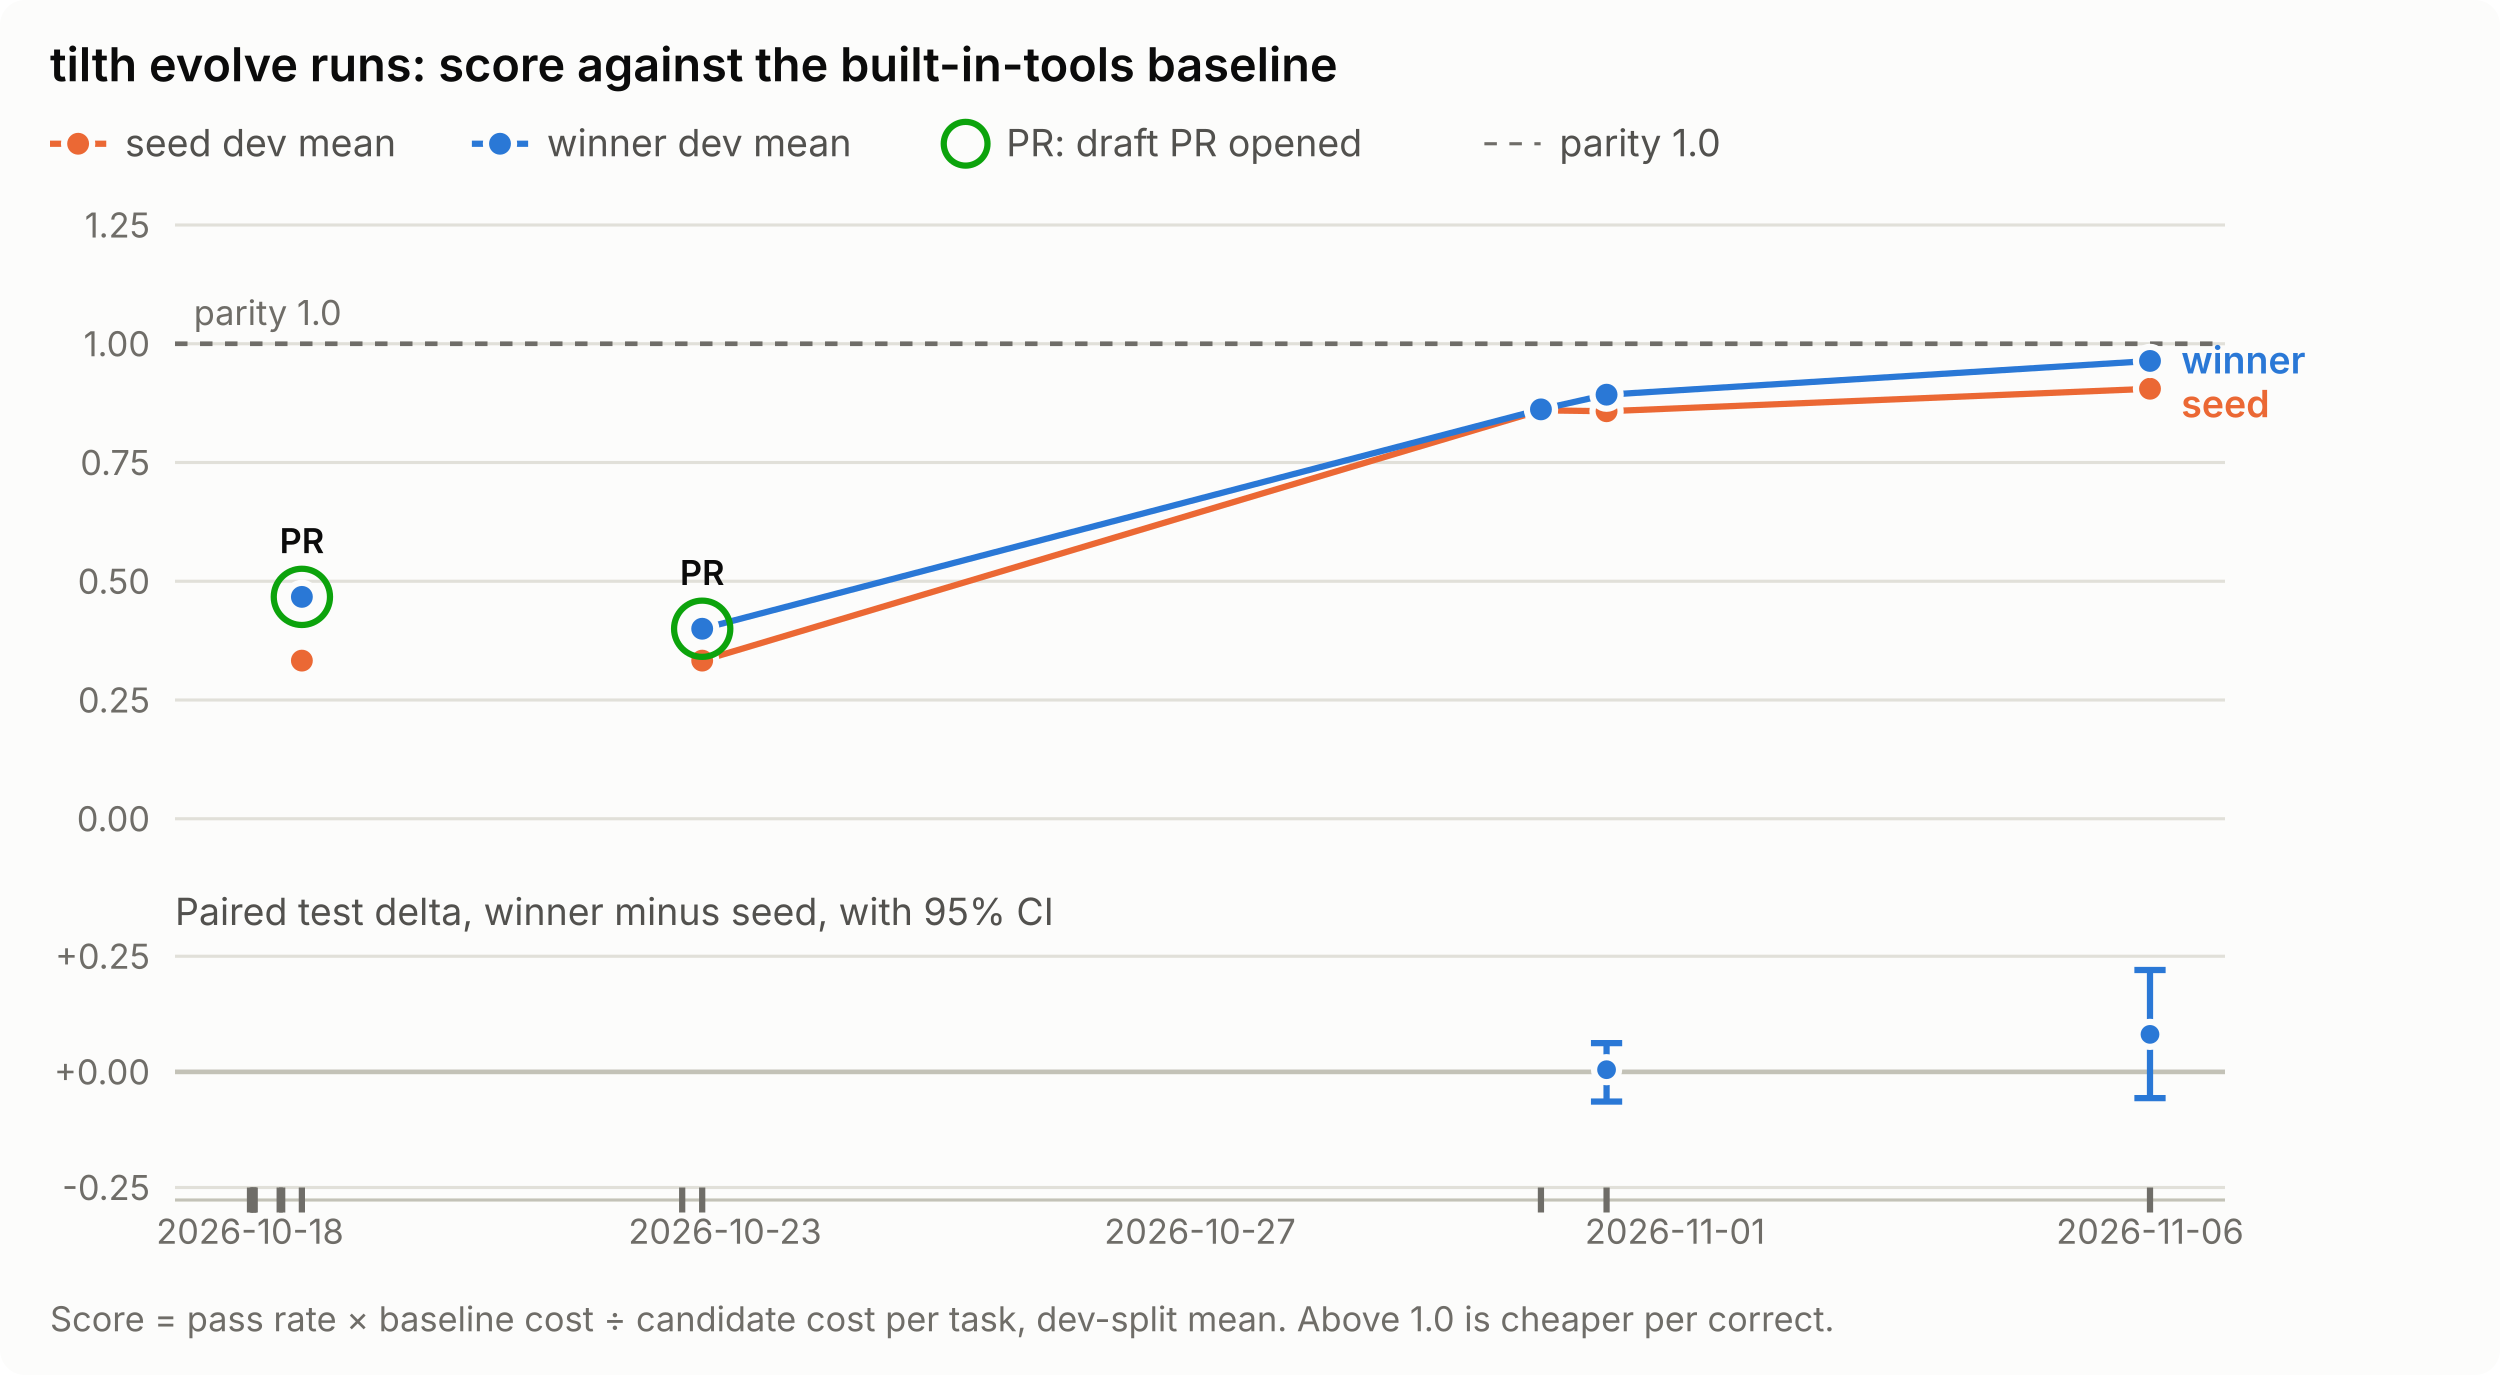
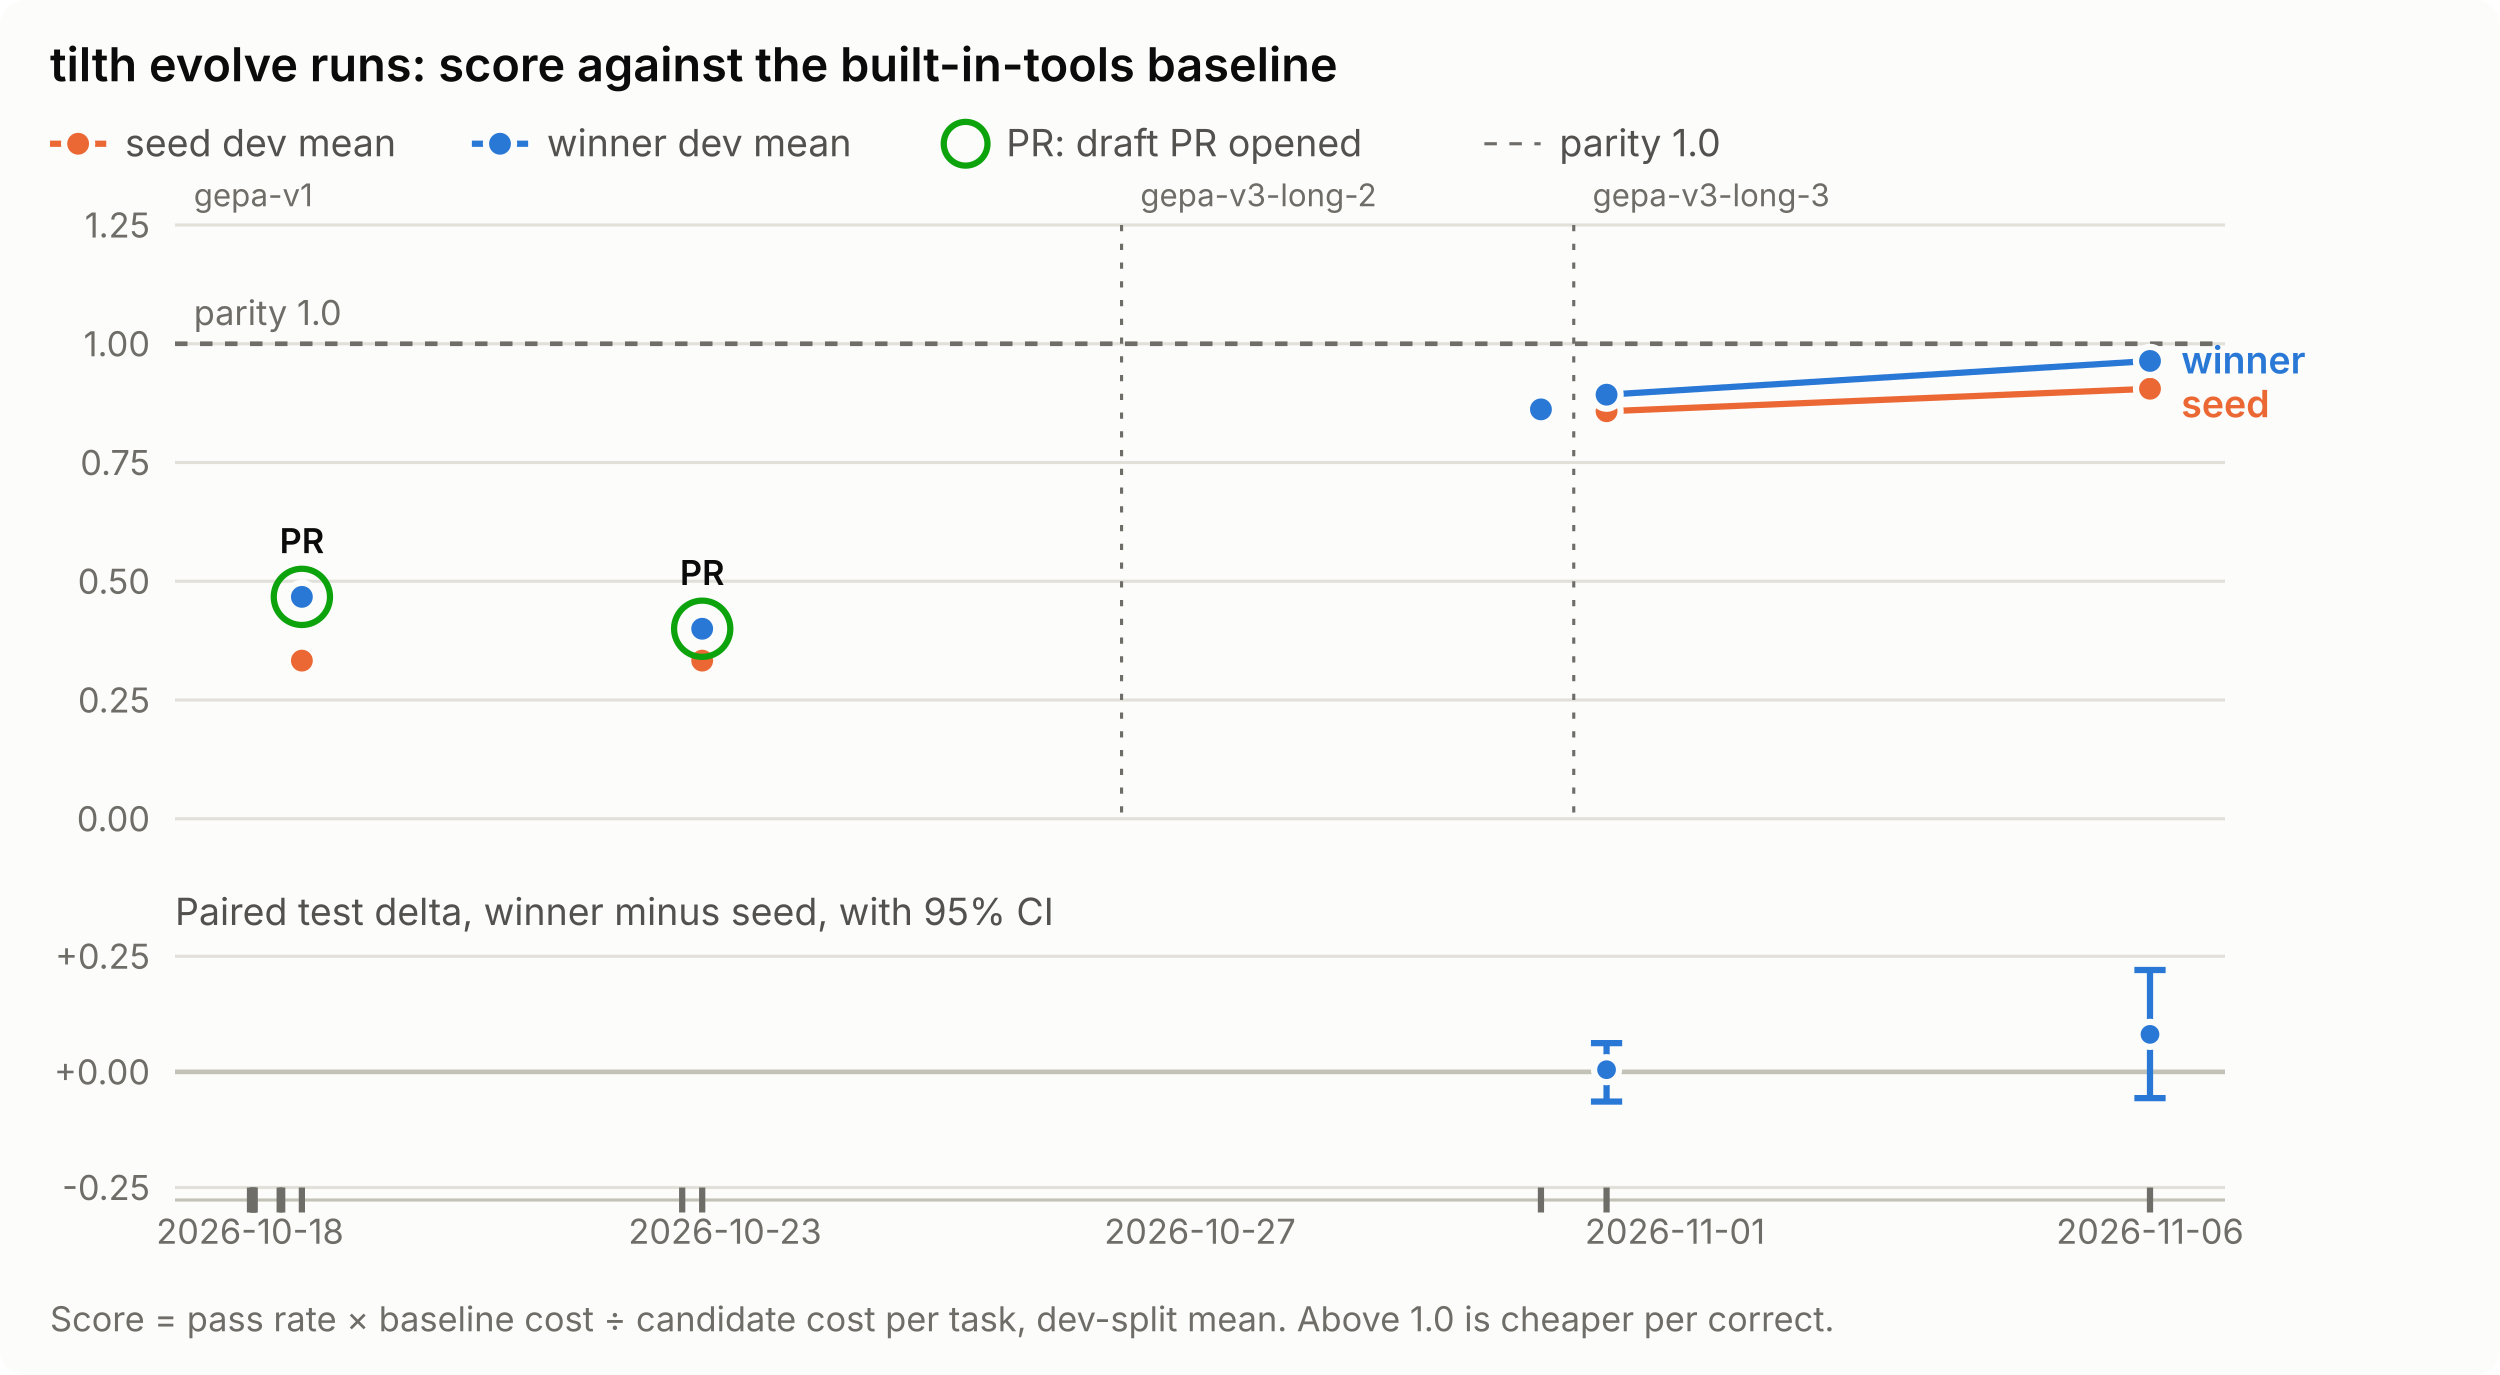
<svg xmlns="http://www.w3.org/2000/svg" width="800" height="440" viewBox="0 0 800 440" role="img" font-family="system-ui, -apple-system, 'Segoe UI', sans-serif">
  <rect width="800" height="440" rx="8" fill="#fcfcfb" />
  <text x="16.0" y="26.0" fill="#0b0b0b" font-size="15" text-anchor="start" font-weight="600">tilth evolve runs: score against the built-in-tools baseline</text>
  <line x1="16.0" y1="46.0" x2="34.0" y2="46.0" stroke="#eb6834" stroke-width="2" />
  <circle cx="25.0" cy="46" r="4.5" fill="#eb6834" stroke="#fcfcfb" stroke-width="2" />
  <text x="40.0" y="50.0" fill="#52514e" font-size="12" text-anchor="start" font-weight="normal">seed dev mean</text>
  <line x1="151.0" y1="46.0" x2="169.0" y2="46.0" stroke="#2a78d6" stroke-width="2" />
  <circle cx="160.0" cy="46" r="4.5" fill="#2a78d6" stroke="#fcfcfb" stroke-width="2" />
  <text x="175.0" y="50.0" fill="#52514e" font-size="12" text-anchor="start" font-weight="normal">winner dev mean</text>
  <circle cx="309.0" cy="46" r="7" fill="none" stroke="#0ca30c" stroke-width="2" />
  <text x="322.0" y="50.0" fill="#52514e" font-size="12" text-anchor="start" font-weight="normal">PR: draft PR opened</text>
  <line x1="475.0" y1="46.0" x2="493.0" y2="46.0" stroke="#6f6d68" stroke-width="1" stroke-dasharray="4 4" />
  <text x="499.0" y="50.0" fill="#52514e" font-size="12" text-anchor="start" font-weight="normal">parity 1.0</text>
  <line x1="56.0" y1="262.0" x2="712.0" y2="262.0" stroke="#e1e0d9" stroke-width="1" />
  <text x="48.0" y="266.0" fill="#6f6d68" font-size="11" text-anchor="end" font-weight="normal">0.00</text>
  <line x1="56.0" y1="224.0" x2="712.0" y2="224.0" stroke="#e1e0d9" stroke-width="1" />
  <text x="48.0" y="228.0" fill="#6f6d68" font-size="11" text-anchor="end" font-weight="normal">0.25</text>
  <line x1="56.0" y1="186.0" x2="712.0" y2="186.0" stroke="#e1e0d9" stroke-width="1" />
  <text x="48.0" y="190.0" fill="#6f6d68" font-size="11" text-anchor="end" font-weight="normal">0.50</text>
  <line x1="56.0" y1="148.0" x2="712.0" y2="148.0" stroke="#e1e0d9" stroke-width="1" />
  <text x="48.0" y="152.0" fill="#6f6d68" font-size="11" text-anchor="end" font-weight="normal">0.75</text>
  <line x1="56.0" y1="110.0" x2="712.0" y2="110.0" stroke="#e1e0d9" stroke-width="1" />
  <text x="48.0" y="114.0" fill="#6f6d68" font-size="11" text-anchor="end" font-weight="normal">1.00</text>
  <line x1="56.0" y1="72.0" x2="712.0" y2="72.0" stroke="#e1e0d9" stroke-width="1" />
  <text x="48.0" y="76.0" fill="#6f6d68" font-size="11" text-anchor="end" font-weight="normal">1.25</text>
  <line x1="56.0" y1="110.0" x2="712.0" y2="110.0" stroke="#6f6d68" stroke-width="1.5" stroke-dasharray="4 4" />
  <text x="62.0" y="104.0" fill="#6f6d68" font-size="11" text-anchor="start" font-weight="normal">parity 1.0</text>
-   <polyline fill="none" stroke="#eb6834" stroke-width="2" stroke-linejoin="round" points="224.7,211.4 493.1,131.3 514.1,131.6 688.0,124.4" />
+   <text x="62.0" y="66.0" fill="#6f6d68" font-size="10" text-anchor="start" font-weight="normal">gepa-v1</text>
+   <line x1="358.9" y1="72.0" x2="358.9" y2="262.0" stroke="#6f6d68" stroke-width="1" stroke-dasharray="2 4" />
+   <text x="364.9" y="66.0" fill="#6f6d68" font-size="10" text-anchor="start" font-weight="normal">gepa-v3-long-2</text>
+   <line x1="503.6" y1="72.0" x2="503.6" y2="262.0" stroke="#6f6d68" stroke-width="1" stroke-dasharray="2 4" />
+   <text x="509.6" y="66.0" fill="#6f6d68" font-size="10" text-anchor="start" font-weight="normal">gepa-v3-long-3</text>
+   <polyline fill="none" stroke="#eb6834" stroke-width="2" stroke-linejoin="round" points="514.1,131.6 688.0,124.4" />
  <circle cx="96.6" cy="211.4" r="4.5" fill="#eb6834" stroke="#fcfcfb" stroke-width="2" />
  <circle cx="224.7" cy="211.4" r="4.5" fill="#eb6834" stroke="#fcfcfb" stroke-width="2" />
  <circle cx="493.1" cy="131.3" r="4.5" fill="#eb6834" stroke="#fcfcfb" stroke-width="2" />
  <circle cx="514.1" cy="131.6" r="4.5" fill="#eb6834" stroke="#fcfcfb" stroke-width="2" />
  <circle cx="688.0" cy="124.4" r="4.5" fill="#eb6834" stroke="#fcfcfb" stroke-width="2" />
-   <polyline fill="none" stroke="#2a78d6" stroke-width="2" stroke-linejoin="round" points="224.7,201.2 493.1,131.0 514.1,126.3 688.0,115.5" />
+   <polyline fill="none" stroke="#2a78d6" stroke-width="2" stroke-linejoin="round" points="514.1,126.3 688.0,115.5" />
  <circle cx="96.6" cy="191.0" r="4.5" fill="#2a78d6" stroke="#fcfcfb" stroke-width="2" />
  <circle cx="224.7" cy="201.2" r="4.5" fill="#2a78d6" stroke="#fcfcfb" stroke-width="2" />
  <circle cx="493.1" cy="131.0" r="4.5" fill="#2a78d6" stroke="#fcfcfb" stroke-width="2" />
  <circle cx="514.1" cy="126.3" r="4.5" fill="#2a78d6" stroke="#fcfcfb" stroke-width="2" />
  <circle cx="688.0" cy="115.5" r="4.5" fill="#2a78d6" stroke="#fcfcfb" stroke-width="2" />
  <circle cx="96.6" cy="191.0" r="9" fill="none" stroke="#0ca30c" stroke-width="2" />
  <text x="96.6" y="177.0" fill="#0b0b0b" font-size="11" text-anchor="middle" font-weight="600">PR</text>
  <circle cx="224.7" cy="201.2" r="9" fill="none" stroke="#0ca30c" stroke-width="2" />
  <text x="224.7" y="187.2" fill="#0b0b0b" font-size="11" text-anchor="middle" font-weight="600">PR</text>
  <text x="698.0" y="119.5" fill="#2a78d6" font-size="12" text-anchor="start" font-weight="600">winner</text>
  <text x="698.0" y="133.5" fill="#eb6834" font-size="12" text-anchor="start" font-weight="600">seed</text>
  <text x="56.0" y="296.0" fill="#52514e" font-size="12" text-anchor="start" font-weight="normal">Paired test delta, winner minus seed, with 95% CI</text>
  <line x1="56.0" y1="380.0" x2="712.0" y2="380.0" stroke="#e1e0d9" stroke-width="1" />
  <text x="48.0" y="384.0" fill="#6f6d68" font-size="11" text-anchor="end" font-weight="normal">-0.25</text>
  <line x1="56.0" y1="343.0" x2="712.0" y2="343.0" stroke="#e1e0d9" stroke-width="1" />
  <text x="48.0" y="347.0" fill="#6f6d68" font-size="11" text-anchor="end" font-weight="normal">+0.00</text>
  <line x1="56.0" y1="306.0" x2="712.0" y2="306.0" stroke="#e1e0d9" stroke-width="1" />
  <text x="48.0" y="310.0" fill="#6f6d68" font-size="11" text-anchor="end" font-weight="normal">+0.25</text>
  <line x1="56.0" y1="343.0" x2="712.0" y2="343.0" stroke="#c3c2b7" stroke-width="1.5" />
  <g>
    <line x1="514.1" y1="352.5" x2="514.1" y2="333.8" stroke="#2a78d6" stroke-width="2" />
    <line x1="509.1" y1="352.5" x2="519.1" y2="352.5" stroke="#2a78d6" stroke-width="2" />
    <line x1="509.1" y1="333.8" x2="519.1" y2="333.8" stroke="#2a78d6" stroke-width="2" />
    <circle cx="514.1" cy="342.3" r="4" fill="#2a78d6" stroke="#fcfcfb" stroke-width="2" />
  </g>
  <g>
    <line x1="688.0" y1="351.4" x2="688.0" y2="310.4" stroke="#2a78d6" stroke-width="2" />
    <line x1="683.0" y1="351.4" x2="693.0" y2="351.4" stroke="#2a78d6" stroke-width="2" />
    <line x1="683.0" y1="310.4" x2="693.0" y2="310.4" stroke="#2a78d6" stroke-width="2" />
    <circle cx="688.0" cy="331.0" r="4" fill="#2a78d6" stroke="#fcfcfb" stroke-width="2" />
  </g>
  <line x1="56.0" y1="384.0" x2="712.0" y2="384.0" stroke="#c3c2b7" stroke-width="1" />
  <g>
    <line x1="80.0" y1="380.0" x2="80.0" y2="388.0" stroke="#6f6d68" stroke-width="2" />
  </g>
  <g>
    <line x1="80.9" y1="380.0" x2="80.9" y2="388.0" stroke="#6f6d68" stroke-width="2" />
  </g>
  <g>
    <line x1="81.2" y1="380.0" x2="81.2" y2="388.0" stroke="#6f6d68" stroke-width="2" />
  </g>
  <g>
    <line x1="81.5" y1="380.0" x2="81.5" y2="388.0" stroke="#6f6d68" stroke-width="2" />
  </g>
  <g>
    <line x1="89.5" y1="380.0" x2="89.5" y2="388.0" stroke="#6f6d68" stroke-width="2" />
  </g>
  <g>
    <line x1="90.3" y1="380.0" x2="90.3" y2="388.0" stroke="#6f6d68" stroke-width="2" />
  </g>
  <g>
    <line x1="96.6" y1="380.0" x2="96.6" y2="388.0" stroke="#6f6d68" stroke-width="2" />
  </g>
  <g>
    <line x1="218.3" y1="380.0" x2="218.3" y2="388.0" stroke="#6f6d68" stroke-width="2" />
  </g>
  <g>
    <line x1="224.7" y1="380.0" x2="224.7" y2="388.0" stroke="#6f6d68" stroke-width="2" />
  </g>
  <g>
    <line x1="493.1" y1="380.0" x2="493.1" y2="388.0" stroke="#6f6d68" stroke-width="2" />
  </g>
  <g>
    <line x1="514.1" y1="380.0" x2="514.1" y2="388.0" stroke="#6f6d68" stroke-width="2" />
  </g>
  <g>
    <line x1="688.0" y1="380.0" x2="688.0" y2="388.0" stroke="#6f6d68" stroke-width="2" />
  </g>
  <text x="80.0" y="398.0" fill="#6f6d68" font-size="11" text-anchor="middle" font-weight="normal">2026-10-18</text>
  <text x="232.0" y="398.0" fill="#6f6d68" font-size="11" text-anchor="middle" font-weight="normal">2026-10-23</text>
  <text x="384.0" y="398.0" fill="#6f6d68" font-size="11" text-anchor="middle" font-weight="normal">2026-10-27</text>
  <text x="536.0" y="398.0" fill="#6f6d68" font-size="11" text-anchor="middle" font-weight="normal">2026-11-01</text>
  <text x="688.0" y="398.0" fill="#6f6d68" font-size="11" text-anchor="middle" font-weight="normal">2026-11-06</text>
  <text x="16.0" y="426.0" fill="#6f6d68" font-size="11" text-anchor="start" font-weight="normal">Score = pass rate × baseline cost ÷ candidate cost per task, dev-split mean. Above 1.0 is cheaper per correct.</text>
</svg>
